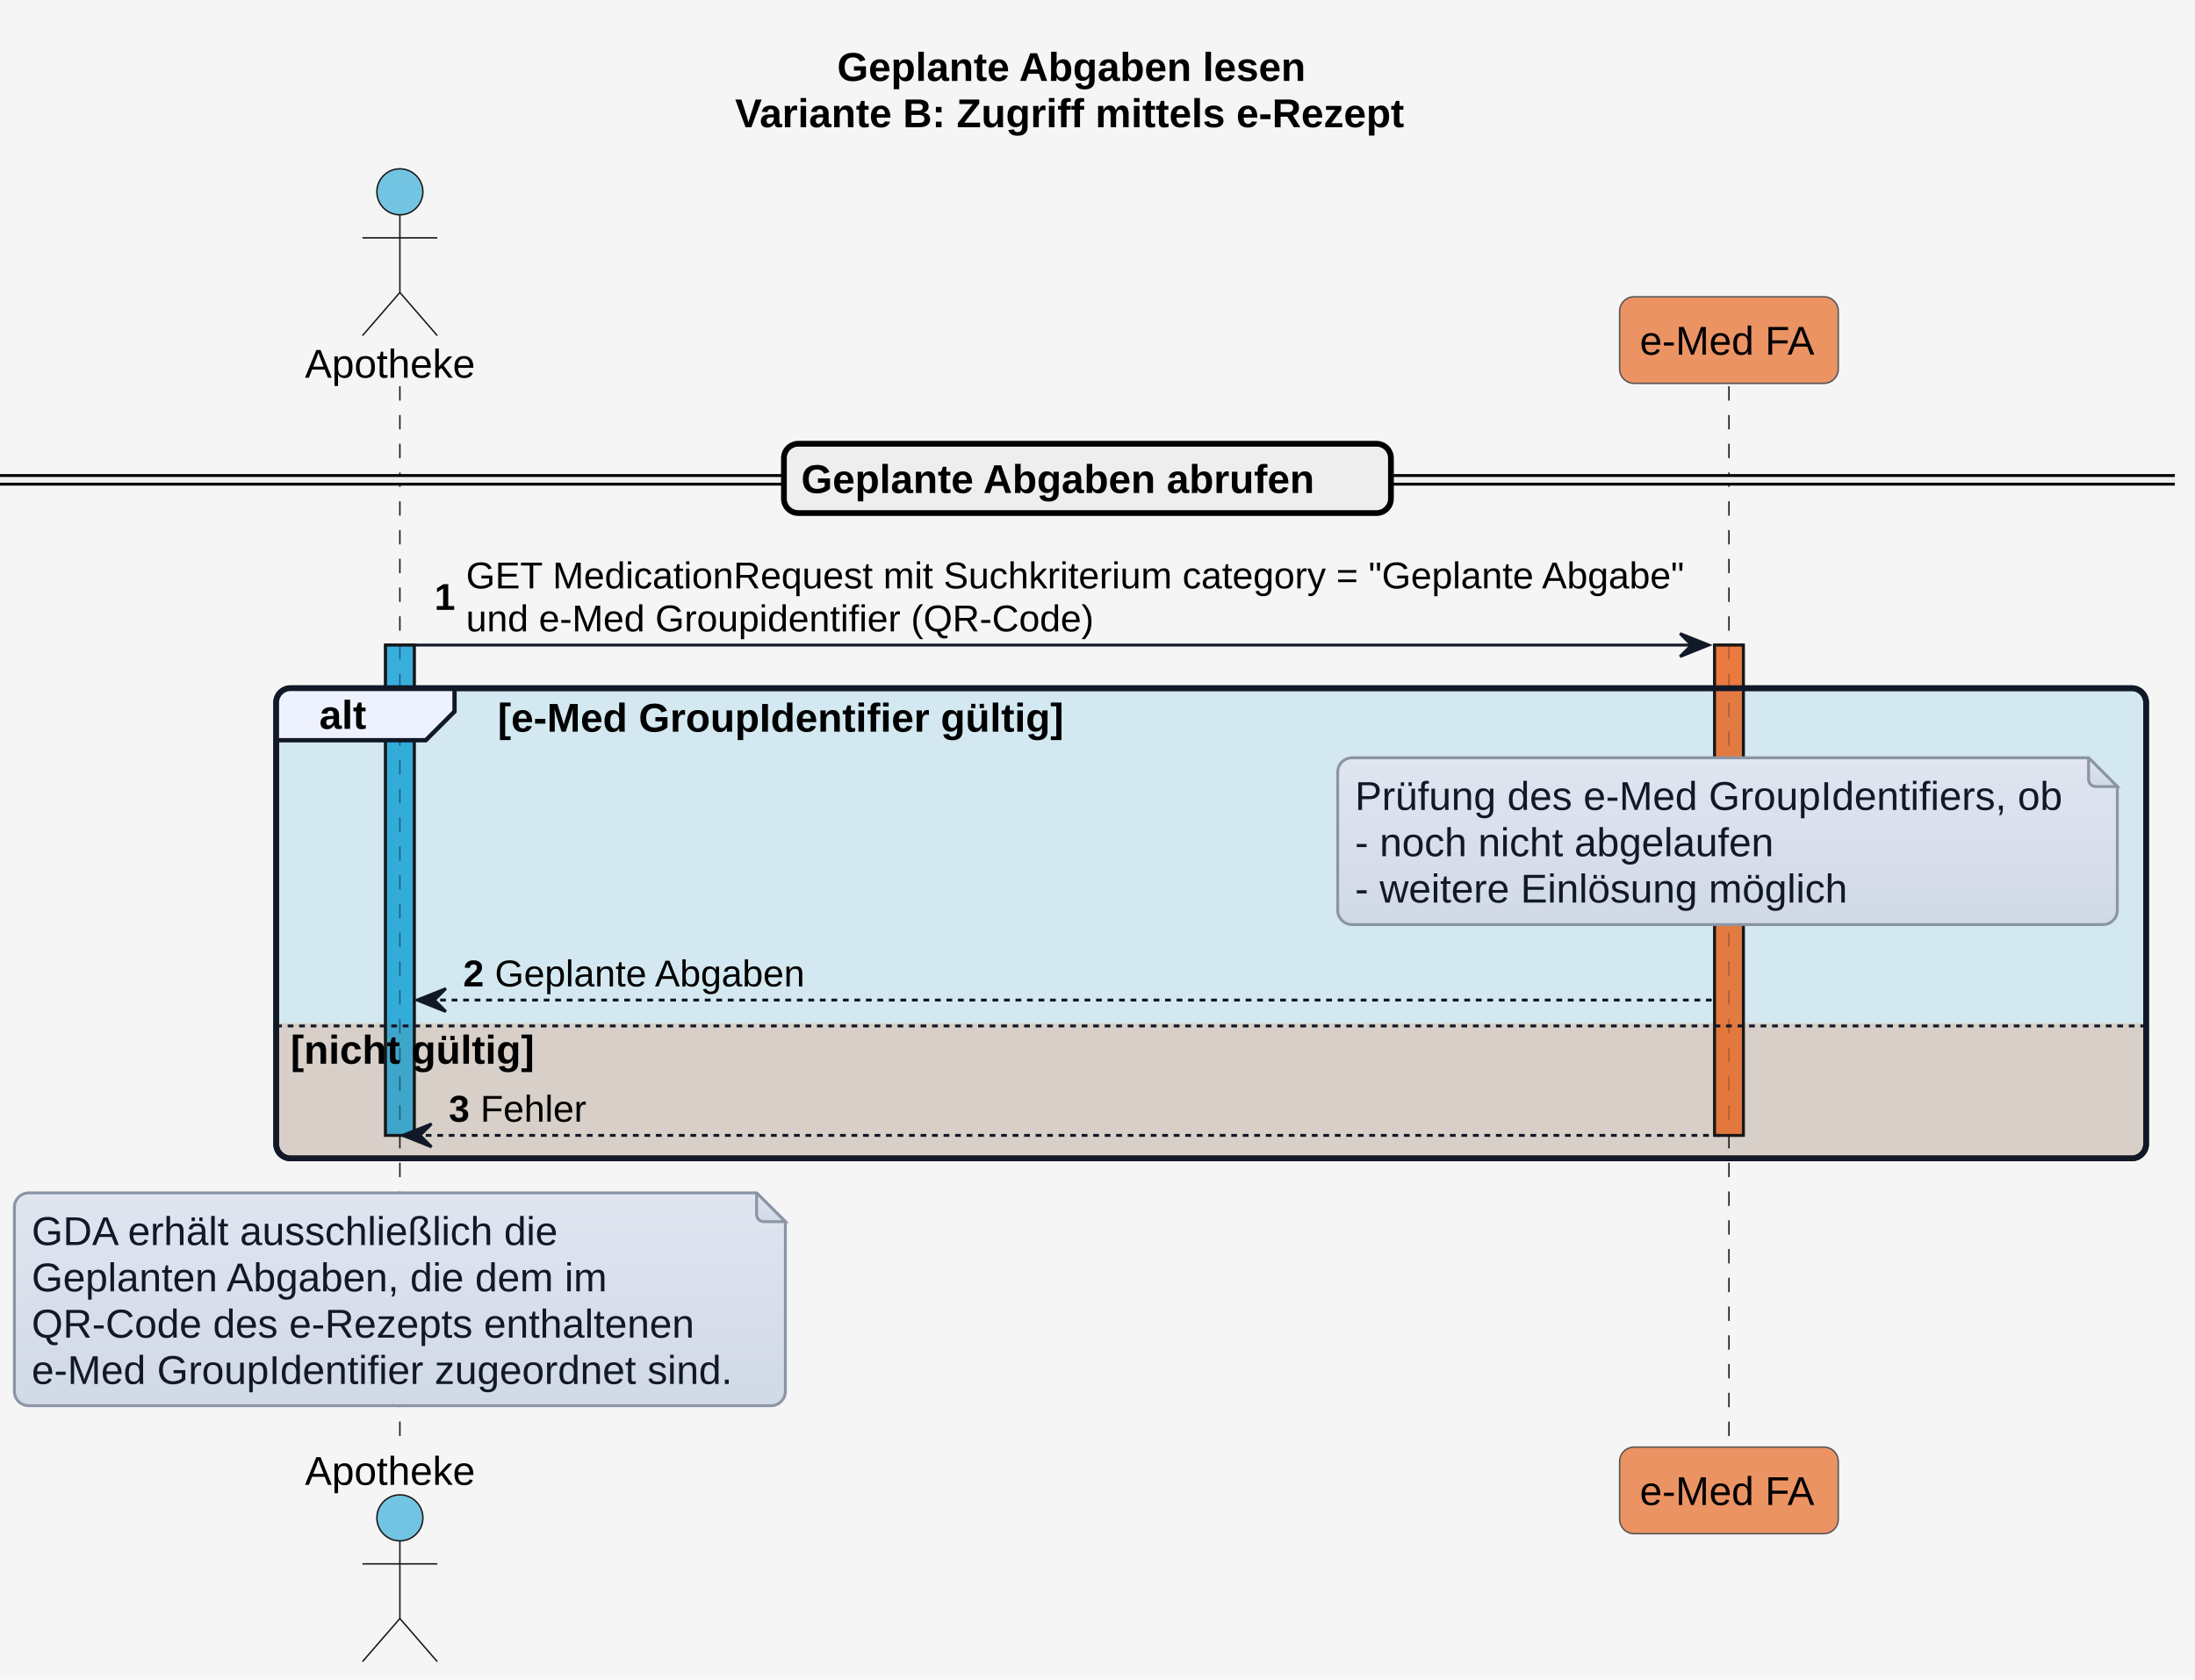
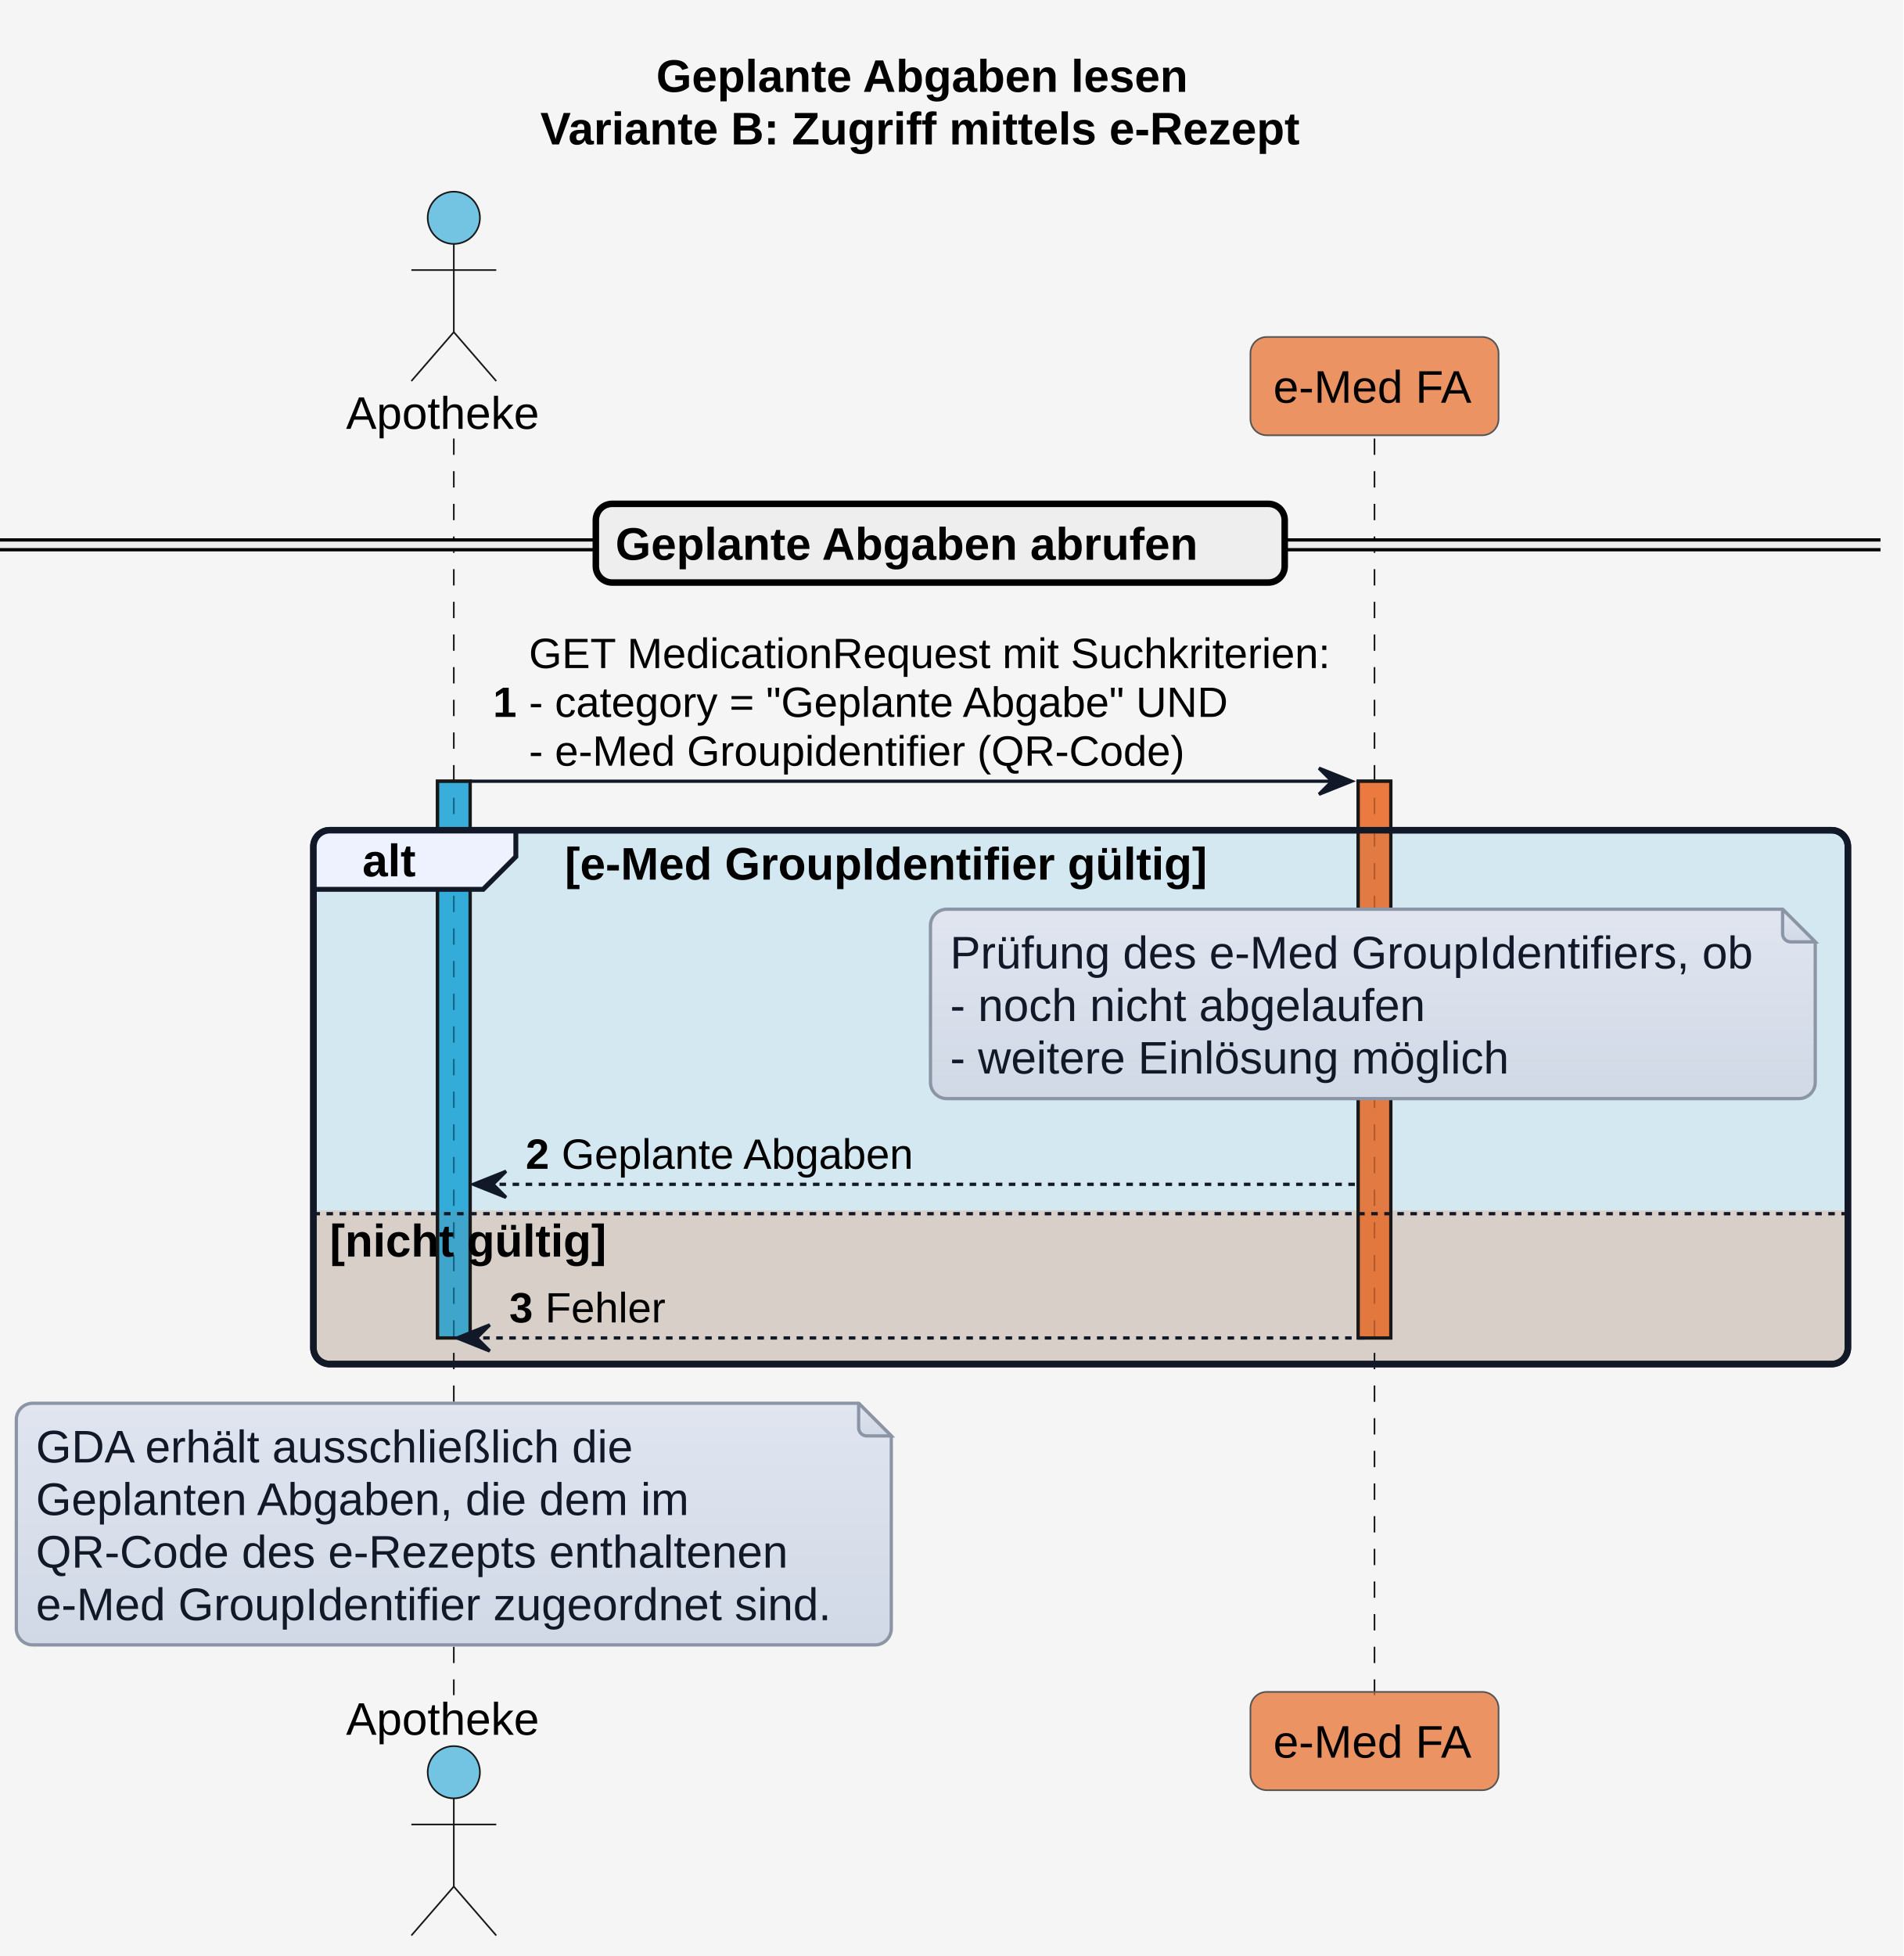
- <svg xmlns="http://www.w3.org/2000/svg" contentStyleType="text/css" height="584px" preserveAspectRatio="none" style="width:763px;height:584px;background:#F5F5F5;" version="1.1" viewBox="0 0 763 584" width="763px" zoomAndPan="magnify">
+ <svg xmlns="http://www.w3.org/2000/svg" contentStyleType="text/css" height="599px" preserveAspectRatio="none" style="width:583px;height:599px;background:#F5F5F5;" version="1.1" viewBox="0 0 583 599" width="583px" zoomAndPan="magnify">
  <defs>
-     <linearGradient id="g149ni7uz8muv90" x1="50%" x2="50%" y1="0%" y2="100%">
+     <linearGradient id="gchzp4hi3dxi40" x1="50%" x2="50%" y1="0%" y2="100%">
      <stop offset="0%" stop-color="#E0E5F0" />
      <stop offset="100%" stop-color="#D1D9E6" />
    </linearGradient>
  </defs>
  <g>
-     <rect fill="#F5F5F5" height="584" style="stroke:none;stroke-width:1.0;" width="763" x="0" y="0" />
-     <text fill="#000000" font-family="Arial" font-size="14" font-weight="bold" lengthAdjust="spacing" textLength="173" x="291" y="28.132">Geplante Abgaben lesen</text>
-     <text fill="#000000" font-family="Arial" font-size="14" font-weight="bold" lengthAdjust="spacing" textLength="244" x="255.5" y="44.23">Variante B: Zugriff mittels e-Rezept</text>
-     <rect fill="#0F9ED5" fill-opacity="0.565" height="170.489" style="stroke:#181818;stroke-width:1.0;" width="10" x="134" y="224.292" />
-     <rect fill="#E97232" fill-opacity="0.741" height="170.489" style="stroke:#181818;stroke-width:1.0;" width="10" x="596" y="224.292" />
-     <rect fill="#0F9ED5" fill-opacity="0.145" height="163.489" rx="5" ry="5" style="stroke:#111827;stroke-width:2.0;" width="650" x="96" y="239.292" />
-     <path d="M96,355.734 L746,355.734 L746,397.781 A5,5 0 0 1 741,402.781 L101,402.781 A5,5 0 0 1 96,397.781 L96,355.734 " fill="#E97132" fill-opacity="0.208" style="stroke:none;stroke-width:1.0;" />
-     <line style="stroke:#181818;stroke-width:0.5;stroke-dasharray:5.0,5.0;" x1="139" x2="139" y1="134.296" y2="504.176" />
-     <line style="stroke:#181818;stroke-width:0.5;stroke-dasharray:5.0,5.0;" x1="601" x2="601" y1="134.296" y2="504.176" />
+     <rect fill="#F5F5F5" height="599" style="stroke:none;stroke-width:1.0;" width="583" x="0" y="0" />
+     <text fill="#000000" font-family="Arial" font-size="14" font-weight="bold" lengthAdjust="spacing" textLength="173" x="201" y="28.132">Geplante Abgaben lesen</text>
+     <text fill="#000000" font-family="Arial" font-size="14" font-weight="bold" lengthAdjust="spacing" textLength="244" x="165.5" y="44.23">Variante B: Zugriff mittels e-Rezept</text>
+     <rect fill="#0F9ED5" fill-opacity="0.565" height="170.489" style="stroke:#181818;stroke-width:1.0;" width="10" x="134" y="239.241" />
+     <rect fill="#E97232" fill-opacity="0.741" height="170.489" style="stroke:#181818;stroke-width:1.0;" width="10" x="416" y="239.241" />
+     <rect fill="#0F9ED5" fill-opacity="0.145" height="163.489" rx="5" ry="5" style="stroke:#111827;stroke-width:2.0;" width="470" x="96" y="254.241" />
+     <path d="M96,370.683 L566,370.683 L566,412.73 A5,5 0 0 1 561,417.73 L101,417.73 A5,5 0 0 1 96,412.73 L96,370.683 " fill="#E97132" fill-opacity="0.208" style="stroke:none;stroke-width:1.0;" />
+     <line style="stroke:#181818;stroke-width:0.5;stroke-dasharray:5.0,5.0;" x1="139" x2="139" y1="134.296" y2="519.125" />
+     <line style="stroke:#181818;stroke-width:0.5;stroke-dasharray:5.0,5.0;" x1="421" x2="421" y1="134.296" y2="519.125" />
    <text fill="#000000" font-family="Arial" font-size="14" lengthAdjust="spacing" textLength="60" x="106" y="131.329">Apotheke</text>
    <ellipse cx="139" cy="66.697" fill="#0F9ED5" fill-opacity="0.565" rx="8" ry="8" style="stroke:#181818;stroke-width:0.5;" />
    <path d="M139,74.697 L139,101.697 M126,82.697 L152,82.697 M139,101.697 L126,116.697 M139,101.697 L152,116.697 " fill="none" style="stroke:#181818;stroke-width:0.5;" />
-     <text fill="#000000" font-family="Arial" font-size="14" lengthAdjust="spacing" textLength="60" x="106" y="516.308">Apotheke</text>
-     <ellipse cx="139" cy="527.774" fill="#0F9ED5" fill-opacity="0.565" rx="8" ry="8" style="stroke:#181818;stroke-width:0.5;" />
-     <path d="M139,535.774 L139,562.774 M126,543.774 L152,543.774 M139,562.774 L126,577.774 M139,562.774 L152,577.774 " fill="none" style="stroke:#181818;stroke-width:0.5;" />
-     <rect fill="#E97232" fill-opacity="0.741" height="30.099" rx="5" ry="5" style="stroke:#555555;stroke-width:0.5;" width="76" x="563" y="103.197" />
-     <text fill="#000000" font-family="Arial" font-size="14" lengthAdjust="spacing" textLength="62" x="570" y="123.329">e-Med FA</text>
-     <rect fill="#E97232" fill-opacity="0.741" height="30.099" rx="5" ry="5" style="stroke:#555555;stroke-width:0.5;" width="76" x="563" y="503.176" />
-     <text fill="#000000" font-family="Arial" font-size="14" lengthAdjust="spacing" textLength="62" x="570" y="523.308">e-Med FA</text>
-     <rect fill="#0F9ED5" fill-opacity="0.565" height="170.489" style="stroke:#181818;stroke-width:1.0;" width="10" x="134" y="224.292" />
-     <rect fill="#E97232" fill-opacity="0.741" height="170.489" style="stroke:#181818;stroke-width:1.0;" width="10" x="596" y="224.292" />
-     <rect fill="#EEEEEE" height="3" rx="5" ry="5" style="stroke:#EEEEEE;stroke-width:1.0;" width="756" x="0" y="165.345" />
-     <line style="stroke:#000000;stroke-width:1.0;" x1="0" x2="756" y1="165.345" y2="165.345" />
-     <line style="stroke:#000000;stroke-width:1.0;" x1="0" x2="756" y1="168.345" y2="168.345" />
-     <rect fill="#EEEEEE" height="24.099" rx="5" ry="5" style="stroke:#000000;stroke-width:2.0;" width="211" x="272.5" y="154.296" />
-     <text fill="#000000" font-family="Arial" font-size="14" font-weight="bold" lengthAdjust="spacing" textLength="189" x="278.5" y="171.428">Geplante Abgaben abrufen</text>
-     <polygon fill="#111827" points="584,220.292,594,224.292,584,228.292,588,224.292" style="stroke:#111827;stroke-width:1.0;" />
-     <line style="stroke:#111827;stroke-width:1.0;" x1="144" x2="590" y1="224.292" y2="224.292" />
-     <text fill="#000000" font-family="Arial" font-size="13" font-weight="bold" lengthAdjust="spacing" textLength="7" x="151" y="212.063">1</text>
-     <text fill="#000000" font-family="Arial" font-size="13" lengthAdjust="spacing" textLength="427" x="162" y="204.588">GET MedicationRequest mit Suchkriterium category = "Geplante Abgabe"</text>
-     <text fill="#000000" font-family="Arial" font-size="13" lengthAdjust="spacing" textLength="213" x="162" y="219.537">und e-Med Groupidentifier (QR-Code)</text>
-     <path d="M101,239.292 L158,239.292 L158,247.391 L148,257.391 L96,257.391 L96,244.292 A5,5 0 0 1 101,239.292 " fill="#EEF2FF" style="stroke:#111827;stroke-width:1.5;" />
-     <rect fill="none" height="163.489" rx="5" ry="5" style="stroke:#111827;stroke-width:2.0;" width="650" x="96" y="239.292" />
-     <text fill="#000000" font-family="Arial" font-size="14" font-weight="bold" lengthAdjust="spacing" textLength="17" x="111" y="253.424">alt</text>
-     <text fill="#000000" font-family="Arial" font-size="14" font-weight="bold" lengthAdjust="spacing" textLength="211" x="173" y="254.424">[e-Med GroupIdentifier gültig]</text>
-     <path d="M465,268.489 L465,316.489 A5,5 0 0 0 470,321.489 L731,321.489 A5,5 0 0 0 736,316.489 L736,273.489 L726,263.489 L470,263.489 A5,5 0 0 0 465,268.489 " fill="url(#g149ni7uz8muv90)" style="stroke:#8B95A5;stroke-width:1.0;" />
-     <path d="M726,263.489 L726,270.989 A2.5,2.5 0 0 0 728.5,273.489 L736,273.489 L726,263.489 " fill="url(#g149ni7uz8muv90)" style="stroke:#8B95A5;stroke-width:1.0;" />
-     <text fill="#111827" font-family="Arial" font-size="14" lengthAdjust="spacing" textLength="250" x="471" y="281.621">Prüfung des e-Med GroupIdentifiers, ob</text>
-     <text fill="#111827" font-family="Arial" font-size="14" lengthAdjust="spacing" textLength="149" x="471" y="297.72">- noch nicht abgelaufen</text>
-     <text fill="#111827" font-family="Arial" font-size="14" lengthAdjust="spacing" textLength="172" x="471" y="313.818">- weitere Einlösung möglich</text>
-     <polygon fill="#111827" points="155,343.734,145,347.734,155,351.734,151,347.734" style="stroke:#111827;stroke-width:1.0;" />
-     <line style="stroke:#111827;stroke-width:1.0;stroke-dasharray:2.0,2.0;" x1="149" x2="595" y1="347.734" y2="347.734" />
-     <text fill="#000000" font-family="Arial" font-size="13" font-weight="bold" lengthAdjust="spacing" textLength="7" x="161" y="342.979">2</text>
-     <text fill="#000000" font-family="Arial" font-size="13" lengthAdjust="spacing" textLength="107" x="172" y="342.979">Geplante Abgaben</text>
-     <line style="stroke:#111827;stroke-width:1.0;stroke-dasharray:2.0,2.0;" x1="96" x2="746" y1="356.734" y2="356.734" />
-     <text fill="#000000" font-family="Arial" font-size="14" font-weight="bold" lengthAdjust="spacing" textLength="89" x="101" y="369.866">[nicht gültig]</text>
-     <polygon fill="#111827" points="150,390.781,140,394.781,150,398.781,146,394.781" style="stroke:#111827;stroke-width:1.0;" />
-     <line style="stroke:#111827;stroke-width:1.0;stroke-dasharray:2.0,2.0;" x1="144" x2="600" y1="394.781" y2="394.781" />
-     <text fill="#000000" font-family="Arial" font-size="13" font-weight="bold" lengthAdjust="spacing" textLength="7" x="156" y="390.026">3</text>
-     <text fill="#000000" font-family="Arial" font-size="13" lengthAdjust="spacing" textLength="36" x="167" y="390.026">Fehler</text>
-     <path d="M5,419.781 L5,483.781 A5,5 0 0 0 10,488.781 L268,488.781 A5,5 0 0 0 273,483.781 L273,424.781 L263,414.781 L10,414.781 A5,5 0 0 0 5,419.781 " fill="url(#g149ni7uz8muv90)" style="stroke:#8B95A5;stroke-width:1.0;" />
-     <path d="M263,414.781 L263,422.281 A2.5,2.5 0 0 0 265.5,424.781 L273,424.781 L263,414.781 " fill="url(#g149ni7uz8muv90)" style="stroke:#8B95A5;stroke-width:1.0;" />
-     <text fill="#111827" font-family="Arial" font-size="14" lengthAdjust="spacing" textLength="186" x="11" y="432.913">GDA erhält ausschließlich die</text>
-     <text fill="#111827" font-family="Arial" font-size="14" lengthAdjust="spacing" textLength="203" x="11" y="449.012">Geplanten Abgaben, die dem im</text>
-     <text fill="#111827" font-family="Arial" font-size="14" lengthAdjust="spacing" textLength="234" x="11" y="465.11">QR-Code des e-Rezepts enthaltenen</text>
-     <text fill="#111827" font-family="Arial" font-size="14" lengthAdjust="spacing" textLength="247" x="11" y="481.209">e-Med GroupIdentifier zugeordnet sind.</text>
+     <text fill="#000000" font-family="Arial" font-size="14" lengthAdjust="spacing" textLength="60" x="106" y="531.256">Apotheke</text>
+     <ellipse cx="139" cy="542.723" fill="#0F9ED5" fill-opacity="0.565" rx="8" ry="8" style="stroke:#181818;stroke-width:0.5;" />
+     <path d="M139,550.723 L139,577.723 M126,558.723 L152,558.723 M139,577.723 L126,592.723 M139,577.723 L152,592.723 " fill="none" style="stroke:#181818;stroke-width:0.5;" />
+     <rect fill="#E97232" fill-opacity="0.741" height="30.099" rx="5" ry="5" style="stroke:#555555;stroke-width:0.5;" width="76" x="383" y="103.197" />
+     <text fill="#000000" font-family="Arial" font-size="14" lengthAdjust="spacing" textLength="62" x="390" y="123.329">e-Med FA</text>
+     <rect fill="#E97232" fill-opacity="0.741" height="30.099" rx="5" ry="5" style="stroke:#555555;stroke-width:0.5;" width="76" x="383" y="518.125" />
+     <text fill="#000000" font-family="Arial" font-size="14" lengthAdjust="spacing" textLength="62" x="390" y="538.256">e-Med FA</text>
+     <rect fill="#0F9ED5" fill-opacity="0.565" height="170.489" style="stroke:#181818;stroke-width:1.0;" width="10" x="134" y="239.241" />
+     <rect fill="#E97232" fill-opacity="0.741" height="170.489" style="stroke:#181818;stroke-width:1.0;" width="10" x="416" y="239.241" />
+     <rect fill="#EEEEEE" height="3" rx="5" ry="5" style="stroke:#EEEEEE;stroke-width:1.0;" width="576" x="0" y="165.345" />
+     <line style="stroke:#000000;stroke-width:1.0;" x1="0" x2="576" y1="165.345" y2="165.345" />
+     <line style="stroke:#000000;stroke-width:1.0;" x1="0" x2="576" y1="168.345" y2="168.345" />
+     <rect fill="#EEEEEE" height="24.099" rx="5" ry="5" style="stroke:#000000;stroke-width:2.0;" width="211" x="182.5" y="154.296" />
+     <text fill="#000000" font-family="Arial" font-size="14" font-weight="bold" lengthAdjust="spacing" textLength="189" x="188.5" y="171.428">Geplante Abgaben abrufen</text>
+     <polygon fill="#111827" points="404,235.241,414,239.241,404,243.241,408,239.241" style="stroke:#111827;stroke-width:1.0;" />
+     <line style="stroke:#111827;stroke-width:1.0;" x1="144" x2="410" y1="239.241" y2="239.241" />
+     <text fill="#000000" font-family="Arial" font-size="13" font-weight="bold" lengthAdjust="spacing" textLength="7" x="151" y="219.537">1</text>
+     <text fill="#000000" font-family="Arial" font-size="13" lengthAdjust="spacing" textLength="247" x="162" y="204.588">GET MedicationRequest mit Suchkriterien:</text>
+     <text fill="#000000" font-family="Arial" font-size="13" lengthAdjust="spacing" textLength="215" x="162" y="219.537">- category = "Geplante Abgabe" UND</text>
+     <text fill="#000000" font-family="Arial" font-size="13" lengthAdjust="spacing" textLength="196" x="162" y="234.486">- e-Med Groupidentifier (QR-Code)</text>
+     <path d="M101,254.241 L158,254.241 L158,262.339 L148,272.339 L96,272.339 L96,259.241 A5,5 0 0 1 101,254.241 " fill="#EEF2FF" style="stroke:#111827;stroke-width:1.5;" />
+     <rect fill="none" height="163.489" rx="5" ry="5" style="stroke:#111827;stroke-width:2.0;" width="470" x="96" y="254.241" />
+     <text fill="#000000" font-family="Arial" font-size="14" font-weight="bold" lengthAdjust="spacing" textLength="17" x="111" y="268.373">alt</text>
+     <text fill="#000000" font-family="Arial" font-size="14" font-weight="bold" lengthAdjust="spacing" textLength="211" x="173" y="269.373">[e-Med GroupIdentifier gültig]</text>
+     <path d="M285,283.438 L285,331.438 A5,5 0 0 0 290,336.438 L551,336.438 A5,5 0 0 0 556,331.438 L556,288.438 L546,278.438 L290,278.438 A5,5 0 0 0 285,283.438 " fill="url(#gchzp4hi3dxi40)" style="stroke:#8B95A5;stroke-width:1.0;" />
+     <path d="M546,278.438 L546,285.938 A2.5,2.5 0 0 0 548.5,288.438 L556,288.438 L546,278.438 " fill="url(#gchzp4hi3dxi40)" style="stroke:#8B95A5;stroke-width:1.0;" />
+     <text fill="#111827" font-family="Arial" font-size="14" lengthAdjust="spacing" textLength="250" x="291" y="296.57">Prüfung des e-Med GroupIdentifiers, ob</text>
+     <text fill="#111827" font-family="Arial" font-size="14" lengthAdjust="spacing" textLength="149" x="291" y="312.668">- noch nicht abgelaufen</text>
+     <text fill="#111827" font-family="Arial" font-size="14" lengthAdjust="spacing" textLength="172" x="291" y="328.767">- weitere Einlösung möglich</text>
+     <polygon fill="#111827" points="155,358.683,145,362.683,155,366.683,151,362.683" style="stroke:#111827;stroke-width:1.0;" />
+     <line style="stroke:#111827;stroke-width:1.0;stroke-dasharray:2.0,2.0;" x1="149" x2="415" y1="362.683" y2="362.683" />
+     <text fill="#000000" font-family="Arial" font-size="13" font-weight="bold" lengthAdjust="spacing" textLength="7" x="161" y="357.928">2</text>
+     <text fill="#000000" font-family="Arial" font-size="13" lengthAdjust="spacing" textLength="107" x="172" y="357.928">Geplante Abgaben</text>
+     <line style="stroke:#111827;stroke-width:1.0;stroke-dasharray:2.0,2.0;" x1="96" x2="566" y1="371.683" y2="371.683" />
+     <text fill="#000000" font-family="Arial" font-size="14" font-weight="bold" lengthAdjust="spacing" textLength="89" x="101" y="384.815">[nicht gültig]</text>
+     <polygon fill="#111827" points="150,405.73,140,409.73,150,413.73,146,409.73" style="stroke:#111827;stroke-width:1.0;" />
+     <line style="stroke:#111827;stroke-width:1.0;stroke-dasharray:2.0,2.0;" x1="144" x2="420" y1="409.73" y2="409.73" />
+     <text fill="#000000" font-family="Arial" font-size="13" font-weight="bold" lengthAdjust="spacing" textLength="7" x="156" y="404.975">3</text>
+     <text fill="#000000" font-family="Arial" font-size="13" lengthAdjust="spacing" textLength="36" x="167" y="404.975">Fehler</text>
+     <path d="M5,434.73 L5,498.73 A5,5 0 0 0 10,503.73 L268,503.73 A5,5 0 0 0 273,498.73 L273,439.73 L263,429.73 L10,429.73 A5,5 0 0 0 5,434.73 " fill="url(#gchzp4hi3dxi40)" style="stroke:#8B95A5;stroke-width:1.0;" />
+     <path d="M263,429.73 L263,437.23 A2.5,2.5 0 0 0 265.5,439.73 L273,439.73 L263,429.73 " fill="url(#gchzp4hi3dxi40)" style="stroke:#8B95A5;stroke-width:1.0;" />
+     <text fill="#111827" font-family="Arial" font-size="14" lengthAdjust="spacing" textLength="186" x="11" y="447.862">GDA erhält ausschließlich die</text>
+     <text fill="#111827" font-family="Arial" font-size="14" lengthAdjust="spacing" textLength="203" x="11" y="463.96">Geplanten Abgaben, die dem im</text>
+     <text fill="#111827" font-family="Arial" font-size="14" lengthAdjust="spacing" textLength="234" x="11" y="480.059">QR-Code des e-Rezepts enthaltenen</text>
+     <text fill="#111827" font-family="Arial" font-size="14" lengthAdjust="spacing" textLength="247" x="11" y="496.158">e-Med GroupIdentifier zugeordnet sind.</text>
  </g>
</svg>
